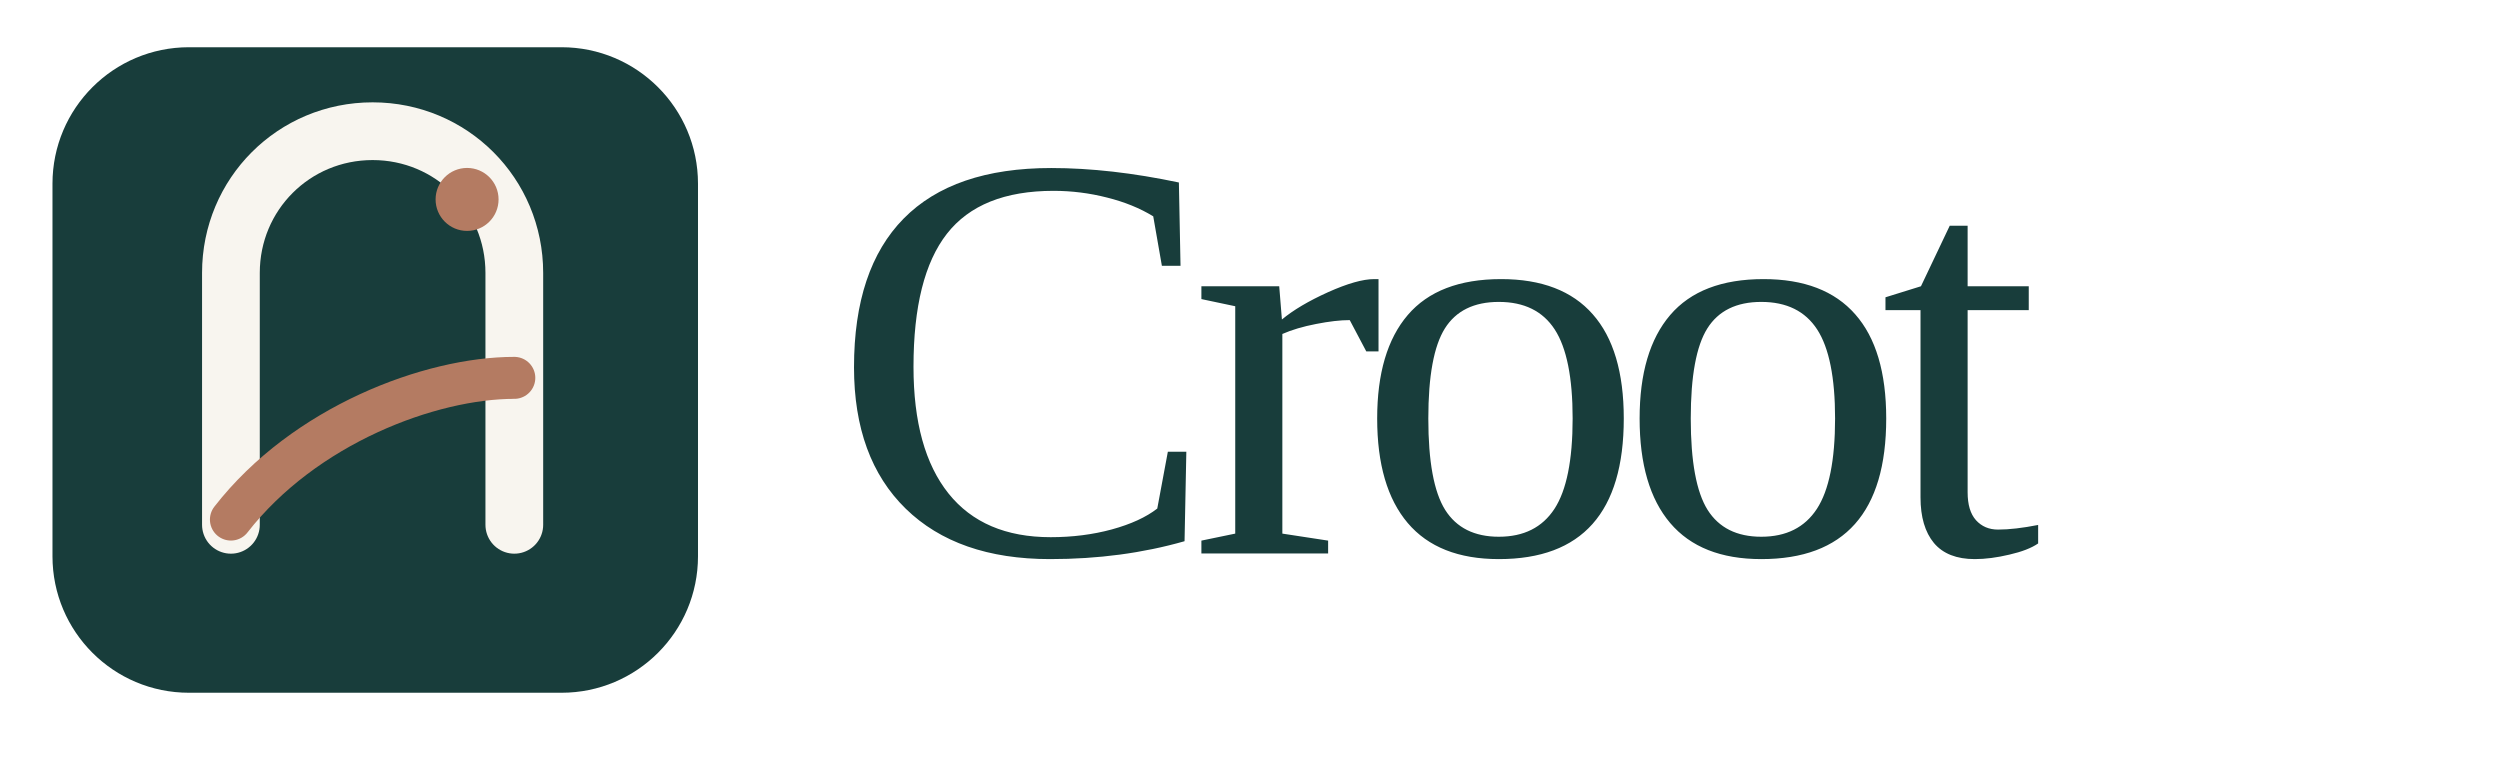
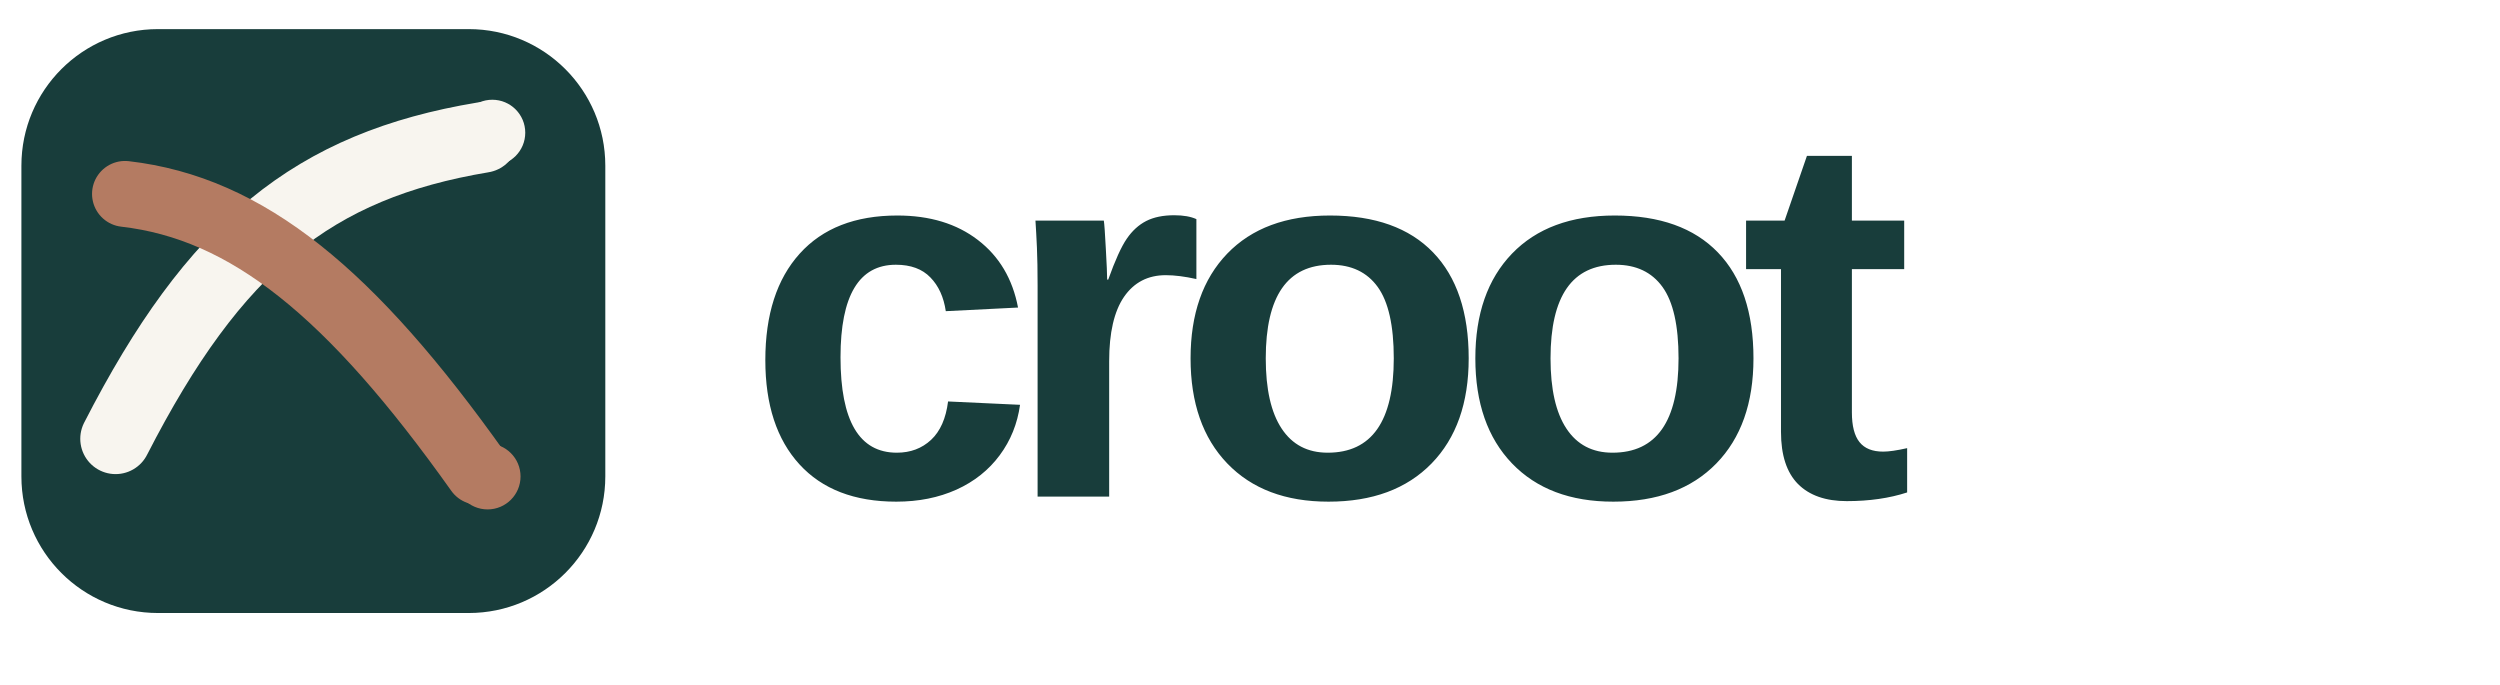
- <svg xmlns="http://www.w3.org/2000/svg" viewBox="0 0 262 80" role="img" aria-labelledby="title">
-   <g transform="translate(-11 -11) scale(.55)">
-     <rect x="30" y="29" width="123" height="123" rx="26" fill="#183D3B" />
-     <path d="M64 120V72c0-15 12-27 27-27s27 12 27 27v48" fill="none" stroke="#F8F5EF" stroke-width="11" stroke-linecap="round" />
-     <path d="M64 119c14-18 38-27 54-27" fill="none" stroke="#B47B62" stroke-width="8" stroke-linecap="round" />
-     <circle cx="109" cy="58" r="6" fill="#B47B62" />
+ <svg xmlns="http://www.w3.org/2000/svg" viewBox="0 0 292 80" role="img" aria-labelledby="title">
+   <g transform="translate(-14 -12) scale(.55)">
+     <rect x="30" y="28" width="124" height="124" rx="29" fill="#183D3B" />
+     <path d="M50 115c21-41 42-58 78-64" fill="none" stroke="#F8F5EF" stroke-width="15" stroke-linecap="round" />
+     <path d="M52 63c26 3 48 21 75 59" fill="none" stroke="#B47B62" stroke-width="14" stroke-linecap="round" />
+     <circle cx="130" cy="50" r="7" fill="#F8F5EF" />
+     <circle cx="129" cy="123" r="7" fill="#B47B62" />
  </g>
-   <text x="87" y="58" fill="#183D3B" font-family="Georgia, 'Times New Roman', serif" font-size="61" letter-spacing="-3">Croot</text>
+   <text x="87" y="58" fill="#183D3B" font-family="Arial,Helvetica,sans-serif" font-size="61" font-weight="700" letter-spacing="-4">croot</text>
</svg>
